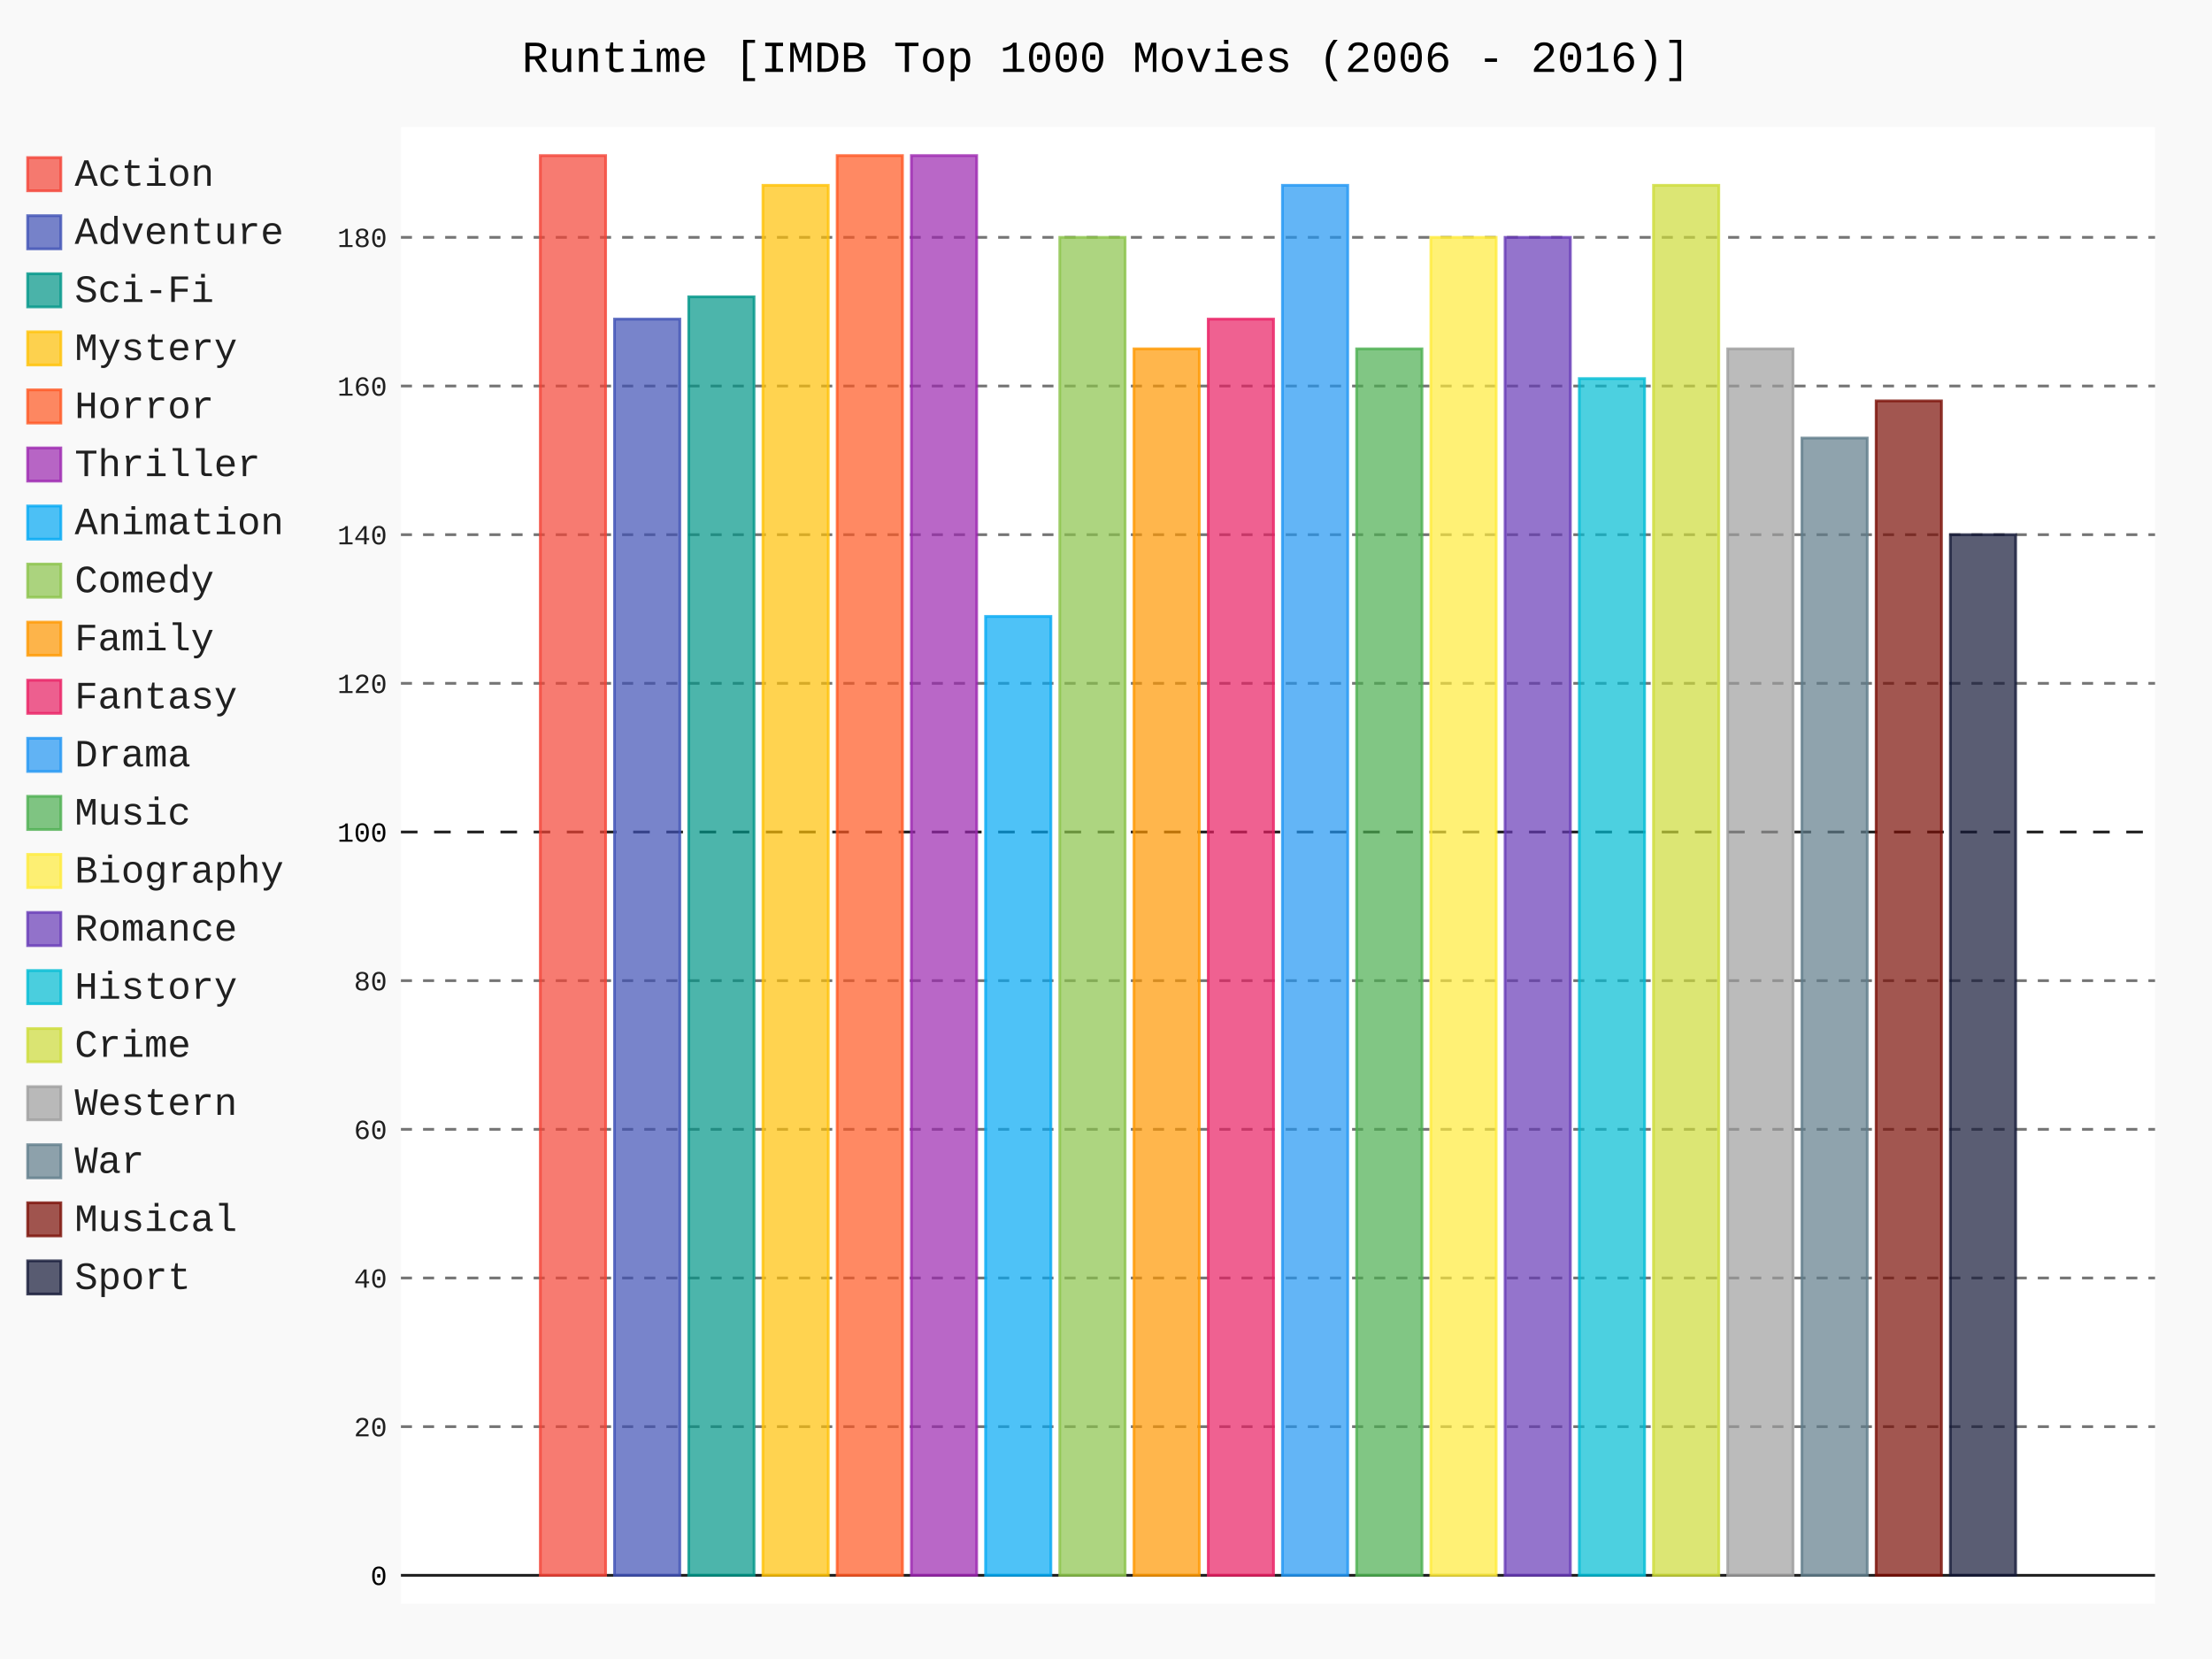
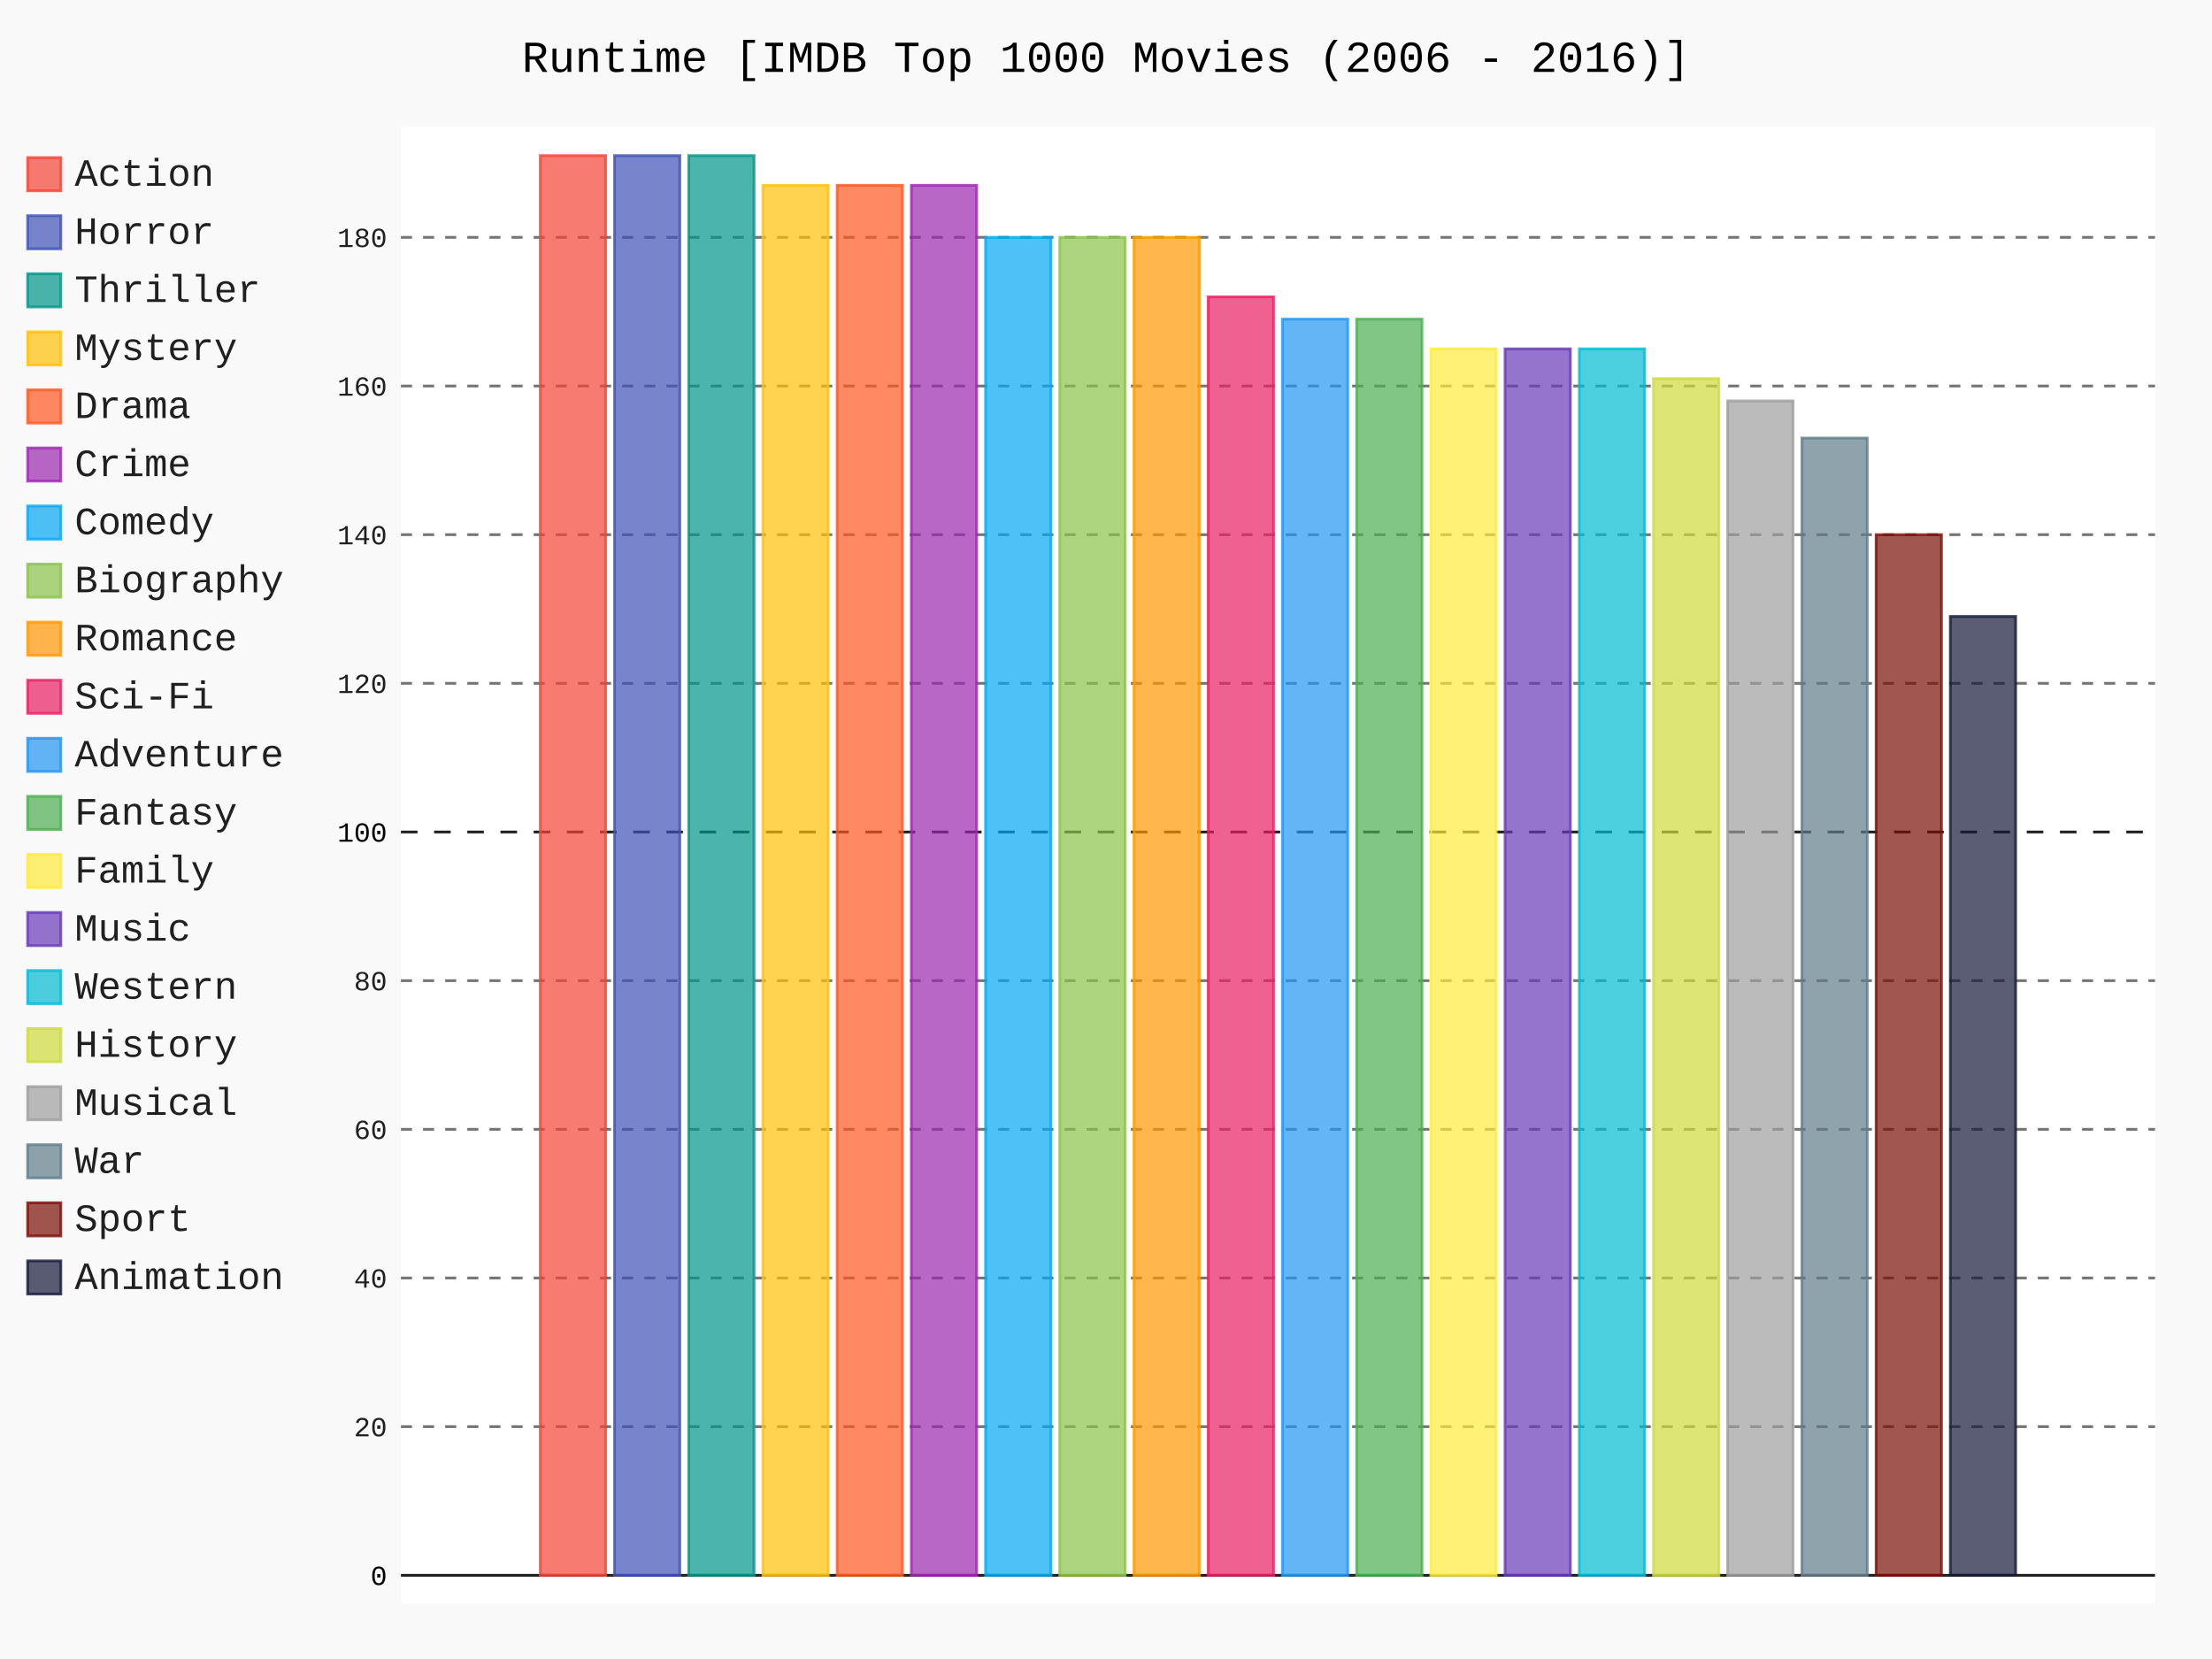
- <svg xmlns="http://www.w3.org/2000/svg" class="pygal-chart" id="chart-f4f5e7a1-8558-456f-b947-677485ac16c5" viewBox="0 0 800 600">
+ <svg xmlns="http://www.w3.org/2000/svg" class="pygal-chart" id="chart-9556349d-cf06-472a-be66-3ef1c68f5125" viewBox="0 0 800 600">
  <defs>
-     <style type="text/css">#chart-f4f5e7a1-8558-456f-b947-677485ac16c5{-webkit-user-select:none;-webkit-font-smoothing:antialiased;font-family:Consolas,"Liberation Mono",Menlo,Courier,monospace}#chart-f4f5e7a1-8558-456f-b947-677485ac16c5 .title{font-family:Consolas,"Liberation Mono",Menlo,Courier,monospace;font-size:16px}#chart-f4f5e7a1-8558-456f-b947-677485ac16c5 .legends .legend text{font-family:Consolas,"Liberation Mono",Menlo,Courier,monospace;font-size:14px}#chart-f4f5e7a1-8558-456f-b947-677485ac16c5 .axis text{font-family:Consolas,"Liberation Mono",Menlo,Courier,monospace;font-size:10px}#chart-f4f5e7a1-8558-456f-b947-677485ac16c5 .axis text.major{font-family:Consolas,"Liberation Mono",Menlo,Courier,monospace;font-size:10px}#chart-f4f5e7a1-8558-456f-b947-677485ac16c5 .text-overlay text.value{font-family:Consolas,"Liberation Mono",Menlo,Courier,monospace;font-size:16px}#chart-f4f5e7a1-8558-456f-b947-677485ac16c5 .text-overlay text.label{font-family:Consolas,"Liberation Mono",Menlo,Courier,monospace;font-size:10px}#chart-f4f5e7a1-8558-456f-b947-677485ac16c5 .tooltip{font-family:Consolas,"Liberation Mono",Menlo,Courier,monospace;font-size:14px}#chart-f4f5e7a1-8558-456f-b947-677485ac16c5 text.no_data{font-family:Consolas,"Liberation Mono",Menlo,Courier,monospace;font-size:64px}
- #chart-f4f5e7a1-8558-456f-b947-677485ac16c5{background-color:rgba(249,249,249,1)}#chart-f4f5e7a1-8558-456f-b947-677485ac16c5 path,#chart-f4f5e7a1-8558-456f-b947-677485ac16c5 line,#chart-f4f5e7a1-8558-456f-b947-677485ac16c5 rect,#chart-f4f5e7a1-8558-456f-b947-677485ac16c5 circle{-webkit-transition:150ms;-moz-transition:150ms;transition:150ms}#chart-f4f5e7a1-8558-456f-b947-677485ac16c5 .graph &gt; .background{fill:rgba(249,249,249,1)}#chart-f4f5e7a1-8558-456f-b947-677485ac16c5 .plot &gt; .background{fill:rgba(255,255,255,1)}#chart-f4f5e7a1-8558-456f-b947-677485ac16c5 .graph{fill:rgba(0,0,0,.87)}#chart-f4f5e7a1-8558-456f-b947-677485ac16c5 text.no_data{fill:rgba(0,0,0,1)}#chart-f4f5e7a1-8558-456f-b947-677485ac16c5 .title{fill:rgba(0,0,0,1)}#chart-f4f5e7a1-8558-456f-b947-677485ac16c5 .legends .legend text{fill:rgba(0,0,0,.87)}#chart-f4f5e7a1-8558-456f-b947-677485ac16c5 .legends .legend:hover text{fill:rgba(0,0,0,1)}#chart-f4f5e7a1-8558-456f-b947-677485ac16c5 .axis .line{stroke:rgba(0,0,0,1)}#chart-f4f5e7a1-8558-456f-b947-677485ac16c5 .axis .guide.line{stroke:rgba(0,0,0,.54)}#chart-f4f5e7a1-8558-456f-b947-677485ac16c5 .axis .major.line{stroke:rgba(0,0,0,.87)}#chart-f4f5e7a1-8558-456f-b947-677485ac16c5 .axis text.major{fill:rgba(0,0,0,1)}#chart-f4f5e7a1-8558-456f-b947-677485ac16c5 .axis.y .guides:hover .guide.line,#chart-f4f5e7a1-8558-456f-b947-677485ac16c5 .line-graph .axis.x .guides:hover .guide.line,#chart-f4f5e7a1-8558-456f-b947-677485ac16c5 .stackedline-graph .axis.x .guides:hover .guide.line,#chart-f4f5e7a1-8558-456f-b947-677485ac16c5 .xy-graph .axis.x .guides:hover .guide.line{stroke:rgba(0,0,0,1)}#chart-f4f5e7a1-8558-456f-b947-677485ac16c5 .axis .guides:hover text{fill:rgba(0,0,0,1)}#chart-f4f5e7a1-8558-456f-b947-677485ac16c5 .reactive{fill-opacity:.7;stroke-opacity:.8}#chart-f4f5e7a1-8558-456f-b947-677485ac16c5 .ci{stroke:rgba(0,0,0,.87)}#chart-f4f5e7a1-8558-456f-b947-677485ac16c5 .reactive.active,#chart-f4f5e7a1-8558-456f-b947-677485ac16c5 .active .reactive{fill-opacity:.8;stroke-opacity:.9;stroke-width:4}#chart-f4f5e7a1-8558-456f-b947-677485ac16c5 .ci .reactive.active{stroke-width:1.5}#chart-f4f5e7a1-8558-456f-b947-677485ac16c5 .series text{fill:rgba(0,0,0,1)}#chart-f4f5e7a1-8558-456f-b947-677485ac16c5 .tooltip rect{fill:rgba(255,255,255,1);stroke:rgba(0,0,0,1);-webkit-transition:opacity 150ms;-moz-transition:opacity 150ms;transition:opacity 150ms}#chart-f4f5e7a1-8558-456f-b947-677485ac16c5 .tooltip .label{fill:rgba(0,0,0,.87)}#chart-f4f5e7a1-8558-456f-b947-677485ac16c5 .tooltip .label{fill:rgba(0,0,0,.87)}#chart-f4f5e7a1-8558-456f-b947-677485ac16c5 .tooltip .legend{font-size:.8em;fill:rgba(0,0,0,.54)}#chart-f4f5e7a1-8558-456f-b947-677485ac16c5 .tooltip .x_label{font-size:.6em;fill:rgba(0,0,0,1)}#chart-f4f5e7a1-8558-456f-b947-677485ac16c5 .tooltip .xlink{font-size:.5em;text-decoration:underline}#chart-f4f5e7a1-8558-456f-b947-677485ac16c5 .tooltip .value{font-size:1.5em}#chart-f4f5e7a1-8558-456f-b947-677485ac16c5 .bound{font-size:.5em}#chart-f4f5e7a1-8558-456f-b947-677485ac16c5 .max-value{font-size:.75em;fill:rgba(0,0,0,.54)}#chart-f4f5e7a1-8558-456f-b947-677485ac16c5 .map-element{fill:rgba(255,255,255,1);stroke:rgba(0,0,0,.54) !important}#chart-f4f5e7a1-8558-456f-b947-677485ac16c5 .map-element .reactive{fill-opacity:inherit;stroke-opacity:inherit}#chart-f4f5e7a1-8558-456f-b947-677485ac16c5 .color-0,#chart-f4f5e7a1-8558-456f-b947-677485ac16c5 .color-0 a:visited{stroke:#f44336;fill:#f44336}#chart-f4f5e7a1-8558-456f-b947-677485ac16c5 .color-1,#chart-f4f5e7a1-8558-456f-b947-677485ac16c5 .color-1 a:visited{stroke:#3f51b5;fill:#3f51b5}#chart-f4f5e7a1-8558-456f-b947-677485ac16c5 .color-2,#chart-f4f5e7a1-8558-456f-b947-677485ac16c5 .color-2 a:visited{stroke:#009688;fill:#009688}#chart-f4f5e7a1-8558-456f-b947-677485ac16c5 .color-3,#chart-f4f5e7a1-8558-456f-b947-677485ac16c5 .color-3 a:visited{stroke:#ffc107;fill:#ffc107}#chart-f4f5e7a1-8558-456f-b947-677485ac16c5 .color-4,#chart-f4f5e7a1-8558-456f-b947-677485ac16c5 .color-4 a:visited{stroke:#ff5722;fill:#ff5722}#chart-f4f5e7a1-8558-456f-b947-677485ac16c5 .color-5,#chart-f4f5e7a1-8558-456f-b947-677485ac16c5 .color-5 a:visited{stroke:#9c27b0;fill:#9c27b0}#chart-f4f5e7a1-8558-456f-b947-677485ac16c5 .color-6,#chart-f4f5e7a1-8558-456f-b947-677485ac16c5 .color-6 a:visited{stroke:#03a9f4;fill:#03a9f4}#chart-f4f5e7a1-8558-456f-b947-677485ac16c5 .color-7,#chart-f4f5e7a1-8558-456f-b947-677485ac16c5 .color-7 a:visited{stroke:#8bc34a;fill:#8bc34a}#chart-f4f5e7a1-8558-456f-b947-677485ac16c5 .color-8,#chart-f4f5e7a1-8558-456f-b947-677485ac16c5 .color-8 a:visited{stroke:#ff9800;fill:#ff9800}#chart-f4f5e7a1-8558-456f-b947-677485ac16c5 .color-9,#chart-f4f5e7a1-8558-456f-b947-677485ac16c5 .color-9 a:visited{stroke:#e91e63;fill:#e91e63}#chart-f4f5e7a1-8558-456f-b947-677485ac16c5 .color-10,#chart-f4f5e7a1-8558-456f-b947-677485ac16c5 .color-10 a:visited{stroke:#2196f3;fill:#2196f3}#chart-f4f5e7a1-8558-456f-b947-677485ac16c5 .color-11,#chart-f4f5e7a1-8558-456f-b947-677485ac16c5 .color-11 a:visited{stroke:#4caf50;fill:#4caf50}#chart-f4f5e7a1-8558-456f-b947-677485ac16c5 .color-12,#chart-f4f5e7a1-8558-456f-b947-677485ac16c5 .color-12 a:visited{stroke:#ffeb3b;fill:#ffeb3b}#chart-f4f5e7a1-8558-456f-b947-677485ac16c5 .color-13,#chart-f4f5e7a1-8558-456f-b947-677485ac16c5 .color-13 a:visited{stroke:#673ab7;fill:#673ab7}#chart-f4f5e7a1-8558-456f-b947-677485ac16c5 .color-14,#chart-f4f5e7a1-8558-456f-b947-677485ac16c5 .color-14 a:visited{stroke:#00bcd4;fill:#00bcd4}#chart-f4f5e7a1-8558-456f-b947-677485ac16c5 .color-15,#chart-f4f5e7a1-8558-456f-b947-677485ac16c5 .color-15 a:visited{stroke:#cddc39;fill:#cddc39}#chart-f4f5e7a1-8558-456f-b947-677485ac16c5 .color-16,#chart-f4f5e7a1-8558-456f-b947-677485ac16c5 .color-16 a:visited{stroke:#9e9e9e;fill:#9e9e9e}#chart-f4f5e7a1-8558-456f-b947-677485ac16c5 .color-17,#chart-f4f5e7a1-8558-456f-b947-677485ac16c5 .color-17 a:visited{stroke:#607d8b;fill:#607d8b}#chart-f4f5e7a1-8558-456f-b947-677485ac16c5 .color-18,#chart-f4f5e7a1-8558-456f-b947-677485ac16c5 .color-18 a:visited{stroke:#7b0f07;fill:#7b0f07}#chart-f4f5e7a1-8558-456f-b947-677485ac16c5 .color-19,#chart-f4f5e7a1-8558-456f-b947-677485ac16c5 .color-19 a:visited{stroke:#141938;fill:#141938}#chart-f4f5e7a1-8558-456f-b947-677485ac16c5 .text-overlay .color-0 text{fill:black}#chart-f4f5e7a1-8558-456f-b947-677485ac16c5 .text-overlay .color-1 text{fill:black}#chart-f4f5e7a1-8558-456f-b947-677485ac16c5 .text-overlay .color-2 text{fill:black}#chart-f4f5e7a1-8558-456f-b947-677485ac16c5 .text-overlay .color-3 text{fill:black}#chart-f4f5e7a1-8558-456f-b947-677485ac16c5 .text-overlay .color-4 text{fill:black}#chart-f4f5e7a1-8558-456f-b947-677485ac16c5 .text-overlay .color-5 text{fill:black}#chart-f4f5e7a1-8558-456f-b947-677485ac16c5 .text-overlay .color-6 text{fill:black}#chart-f4f5e7a1-8558-456f-b947-677485ac16c5 .text-overlay .color-7 text{fill:black}#chart-f4f5e7a1-8558-456f-b947-677485ac16c5 .text-overlay .color-8 text{fill:black}#chart-f4f5e7a1-8558-456f-b947-677485ac16c5 .text-overlay .color-9 text{fill:black}#chart-f4f5e7a1-8558-456f-b947-677485ac16c5 .text-overlay .color-10 text{fill:black}#chart-f4f5e7a1-8558-456f-b947-677485ac16c5 .text-overlay .color-11 text{fill:black}#chart-f4f5e7a1-8558-456f-b947-677485ac16c5 .text-overlay .color-12 text{fill:black}#chart-f4f5e7a1-8558-456f-b947-677485ac16c5 .text-overlay .color-13 text{fill:black}#chart-f4f5e7a1-8558-456f-b947-677485ac16c5 .text-overlay .color-14 text{fill:black}#chart-f4f5e7a1-8558-456f-b947-677485ac16c5 .text-overlay .color-15 text{fill:black}#chart-f4f5e7a1-8558-456f-b947-677485ac16c5 .text-overlay .color-16 text{fill:black}#chart-f4f5e7a1-8558-456f-b947-677485ac16c5 .text-overlay .color-17 text{fill:black}#chart-f4f5e7a1-8558-456f-b947-677485ac16c5 .text-overlay .color-18 text{fill:black}#chart-f4f5e7a1-8558-456f-b947-677485ac16c5 .text-overlay .color-19 text{fill:white}
- #chart-f4f5e7a1-8558-456f-b947-677485ac16c5 text.no_data{text-anchor:middle}#chart-f4f5e7a1-8558-456f-b947-677485ac16c5 .guide.line{fill:none}#chart-f4f5e7a1-8558-456f-b947-677485ac16c5 .centered{text-anchor:middle}#chart-f4f5e7a1-8558-456f-b947-677485ac16c5 .title{text-anchor:middle}#chart-f4f5e7a1-8558-456f-b947-677485ac16c5 .legends .legend text{fill-opacity:1}#chart-f4f5e7a1-8558-456f-b947-677485ac16c5 .axis.x text{text-anchor:middle}#chart-f4f5e7a1-8558-456f-b947-677485ac16c5 .axis.x:not(.web) text[transform]{text-anchor:start}#chart-f4f5e7a1-8558-456f-b947-677485ac16c5 .axis.x:not(.web) text[transform].backwards{text-anchor:end}#chart-f4f5e7a1-8558-456f-b947-677485ac16c5 .axis.y text{text-anchor:end}#chart-f4f5e7a1-8558-456f-b947-677485ac16c5 .axis.y text[transform].backwards{text-anchor:start}#chart-f4f5e7a1-8558-456f-b947-677485ac16c5 .axis.y2 text{text-anchor:start}#chart-f4f5e7a1-8558-456f-b947-677485ac16c5 .axis.y2 text[transform].backwards{text-anchor:end}#chart-f4f5e7a1-8558-456f-b947-677485ac16c5 .axis .guide.line{stroke-dasharray:4,4}#chart-f4f5e7a1-8558-456f-b947-677485ac16c5 .axis .major.guide.line{stroke-dasharray:6,6}#chart-f4f5e7a1-8558-456f-b947-677485ac16c5 .horizontal .axis.y .guide.line,#chart-f4f5e7a1-8558-456f-b947-677485ac16c5 .horizontal .axis.y2 .guide.line,#chart-f4f5e7a1-8558-456f-b947-677485ac16c5 .vertical .axis.x .guide.line{opacity:0}#chart-f4f5e7a1-8558-456f-b947-677485ac16c5 .horizontal .axis.always_show .guide.line,#chart-f4f5e7a1-8558-456f-b947-677485ac16c5 .vertical .axis.always_show .guide.line{opacity:1 !important}#chart-f4f5e7a1-8558-456f-b947-677485ac16c5 .axis.y .guides:hover .guide.line,#chart-f4f5e7a1-8558-456f-b947-677485ac16c5 .axis.y2 .guides:hover .guide.line,#chart-f4f5e7a1-8558-456f-b947-677485ac16c5 .axis.x .guides:hover .guide.line{opacity:1}#chart-f4f5e7a1-8558-456f-b947-677485ac16c5 .axis .guides:hover text{opacity:1}#chart-f4f5e7a1-8558-456f-b947-677485ac16c5 .nofill{fill:none}#chart-f4f5e7a1-8558-456f-b947-677485ac16c5 .subtle-fill{fill-opacity:.2}#chart-f4f5e7a1-8558-456f-b947-677485ac16c5 .dot{stroke-width:1px;fill-opacity:1}#chart-f4f5e7a1-8558-456f-b947-677485ac16c5 .dot.active{stroke-width:5px}#chart-f4f5e7a1-8558-456f-b947-677485ac16c5 .dot.negative{fill:transparent}#chart-f4f5e7a1-8558-456f-b947-677485ac16c5 text,#chart-f4f5e7a1-8558-456f-b947-677485ac16c5 tspan{stroke:none !important}#chart-f4f5e7a1-8558-456f-b947-677485ac16c5 .series text.active{opacity:1}#chart-f4f5e7a1-8558-456f-b947-677485ac16c5 .tooltip rect{fill-opacity:.95;stroke-width:.5}#chart-f4f5e7a1-8558-456f-b947-677485ac16c5 .tooltip text{fill-opacity:1}#chart-f4f5e7a1-8558-456f-b947-677485ac16c5 .showable{visibility:hidden}#chart-f4f5e7a1-8558-456f-b947-677485ac16c5 .showable.shown{visibility:visible}#chart-f4f5e7a1-8558-456f-b947-677485ac16c5 .gauge-background{fill:rgba(229,229,229,1);stroke:none}#chart-f4f5e7a1-8558-456f-b947-677485ac16c5 .bg-lines{stroke:rgba(249,249,249,1);stroke-width:2px}</style>
+     <style type="text/css">#chart-9556349d-cf06-472a-be66-3ef1c68f5125{-webkit-user-select:none;-webkit-font-smoothing:antialiased;font-family:Consolas,"Liberation Mono",Menlo,Courier,monospace}#chart-9556349d-cf06-472a-be66-3ef1c68f5125 .title{font-family:Consolas,"Liberation Mono",Menlo,Courier,monospace;font-size:16px}#chart-9556349d-cf06-472a-be66-3ef1c68f5125 .legends .legend text{font-family:Consolas,"Liberation Mono",Menlo,Courier,monospace;font-size:14px}#chart-9556349d-cf06-472a-be66-3ef1c68f5125 .axis text{font-family:Consolas,"Liberation Mono",Menlo,Courier,monospace;font-size:10px}#chart-9556349d-cf06-472a-be66-3ef1c68f5125 .axis text.major{font-family:Consolas,"Liberation Mono",Menlo,Courier,monospace;font-size:10px}#chart-9556349d-cf06-472a-be66-3ef1c68f5125 .text-overlay text.value{font-family:Consolas,"Liberation Mono",Menlo,Courier,monospace;font-size:16px}#chart-9556349d-cf06-472a-be66-3ef1c68f5125 .text-overlay text.label{font-family:Consolas,"Liberation Mono",Menlo,Courier,monospace;font-size:10px}#chart-9556349d-cf06-472a-be66-3ef1c68f5125 .tooltip{font-family:Consolas,"Liberation Mono",Menlo,Courier,monospace;font-size:14px}#chart-9556349d-cf06-472a-be66-3ef1c68f5125 text.no_data{font-family:Consolas,"Liberation Mono",Menlo,Courier,monospace;font-size:64px}
+ #chart-9556349d-cf06-472a-be66-3ef1c68f5125{background-color:rgba(249,249,249,1)}#chart-9556349d-cf06-472a-be66-3ef1c68f5125 path,#chart-9556349d-cf06-472a-be66-3ef1c68f5125 line,#chart-9556349d-cf06-472a-be66-3ef1c68f5125 rect,#chart-9556349d-cf06-472a-be66-3ef1c68f5125 circle{-webkit-transition:150ms;-moz-transition:150ms;transition:150ms}#chart-9556349d-cf06-472a-be66-3ef1c68f5125 .graph &gt; .background{fill:rgba(249,249,249,1)}#chart-9556349d-cf06-472a-be66-3ef1c68f5125 .plot &gt; .background{fill:rgba(255,255,255,1)}#chart-9556349d-cf06-472a-be66-3ef1c68f5125 .graph{fill:rgba(0,0,0,.87)}#chart-9556349d-cf06-472a-be66-3ef1c68f5125 text.no_data{fill:rgba(0,0,0,1)}#chart-9556349d-cf06-472a-be66-3ef1c68f5125 .title{fill:rgba(0,0,0,1)}#chart-9556349d-cf06-472a-be66-3ef1c68f5125 .legends .legend text{fill:rgba(0,0,0,.87)}#chart-9556349d-cf06-472a-be66-3ef1c68f5125 .legends .legend:hover text{fill:rgba(0,0,0,1)}#chart-9556349d-cf06-472a-be66-3ef1c68f5125 .axis .line{stroke:rgba(0,0,0,1)}#chart-9556349d-cf06-472a-be66-3ef1c68f5125 .axis .guide.line{stroke:rgba(0,0,0,.54)}#chart-9556349d-cf06-472a-be66-3ef1c68f5125 .axis .major.line{stroke:rgba(0,0,0,.87)}#chart-9556349d-cf06-472a-be66-3ef1c68f5125 .axis text.major{fill:rgba(0,0,0,1)}#chart-9556349d-cf06-472a-be66-3ef1c68f5125 .axis.y .guides:hover .guide.line,#chart-9556349d-cf06-472a-be66-3ef1c68f5125 .line-graph .axis.x .guides:hover .guide.line,#chart-9556349d-cf06-472a-be66-3ef1c68f5125 .stackedline-graph .axis.x .guides:hover .guide.line,#chart-9556349d-cf06-472a-be66-3ef1c68f5125 .xy-graph .axis.x .guides:hover .guide.line{stroke:rgba(0,0,0,1)}#chart-9556349d-cf06-472a-be66-3ef1c68f5125 .axis .guides:hover text{fill:rgba(0,0,0,1)}#chart-9556349d-cf06-472a-be66-3ef1c68f5125 .reactive{fill-opacity:.7;stroke-opacity:.8}#chart-9556349d-cf06-472a-be66-3ef1c68f5125 .ci{stroke:rgba(0,0,0,.87)}#chart-9556349d-cf06-472a-be66-3ef1c68f5125 .reactive.active,#chart-9556349d-cf06-472a-be66-3ef1c68f5125 .active .reactive{fill-opacity:.8;stroke-opacity:.9;stroke-width:4}#chart-9556349d-cf06-472a-be66-3ef1c68f5125 .ci .reactive.active{stroke-width:1.5}#chart-9556349d-cf06-472a-be66-3ef1c68f5125 .series text{fill:rgba(0,0,0,1)}#chart-9556349d-cf06-472a-be66-3ef1c68f5125 .tooltip rect{fill:rgba(255,255,255,1);stroke:rgba(0,0,0,1);-webkit-transition:opacity 150ms;-moz-transition:opacity 150ms;transition:opacity 150ms}#chart-9556349d-cf06-472a-be66-3ef1c68f5125 .tooltip .label{fill:rgba(0,0,0,.87)}#chart-9556349d-cf06-472a-be66-3ef1c68f5125 .tooltip .label{fill:rgba(0,0,0,.87)}#chart-9556349d-cf06-472a-be66-3ef1c68f5125 .tooltip .legend{font-size:.8em;fill:rgba(0,0,0,.54)}#chart-9556349d-cf06-472a-be66-3ef1c68f5125 .tooltip .x_label{font-size:.6em;fill:rgba(0,0,0,1)}#chart-9556349d-cf06-472a-be66-3ef1c68f5125 .tooltip .xlink{font-size:.5em;text-decoration:underline}#chart-9556349d-cf06-472a-be66-3ef1c68f5125 .tooltip .value{font-size:1.5em}#chart-9556349d-cf06-472a-be66-3ef1c68f5125 .bound{font-size:.5em}#chart-9556349d-cf06-472a-be66-3ef1c68f5125 .max-value{font-size:.75em;fill:rgba(0,0,0,.54)}#chart-9556349d-cf06-472a-be66-3ef1c68f5125 .map-element{fill:rgba(255,255,255,1);stroke:rgba(0,0,0,.54) !important}#chart-9556349d-cf06-472a-be66-3ef1c68f5125 .map-element .reactive{fill-opacity:inherit;stroke-opacity:inherit}#chart-9556349d-cf06-472a-be66-3ef1c68f5125 .color-0,#chart-9556349d-cf06-472a-be66-3ef1c68f5125 .color-0 a:visited{stroke:#f44336;fill:#f44336}#chart-9556349d-cf06-472a-be66-3ef1c68f5125 .color-1,#chart-9556349d-cf06-472a-be66-3ef1c68f5125 .color-1 a:visited{stroke:#3f51b5;fill:#3f51b5}#chart-9556349d-cf06-472a-be66-3ef1c68f5125 .color-2,#chart-9556349d-cf06-472a-be66-3ef1c68f5125 .color-2 a:visited{stroke:#009688;fill:#009688}#chart-9556349d-cf06-472a-be66-3ef1c68f5125 .color-3,#chart-9556349d-cf06-472a-be66-3ef1c68f5125 .color-3 a:visited{stroke:#ffc107;fill:#ffc107}#chart-9556349d-cf06-472a-be66-3ef1c68f5125 .color-4,#chart-9556349d-cf06-472a-be66-3ef1c68f5125 .color-4 a:visited{stroke:#ff5722;fill:#ff5722}#chart-9556349d-cf06-472a-be66-3ef1c68f5125 .color-5,#chart-9556349d-cf06-472a-be66-3ef1c68f5125 .color-5 a:visited{stroke:#9c27b0;fill:#9c27b0}#chart-9556349d-cf06-472a-be66-3ef1c68f5125 .color-6,#chart-9556349d-cf06-472a-be66-3ef1c68f5125 .color-6 a:visited{stroke:#03a9f4;fill:#03a9f4}#chart-9556349d-cf06-472a-be66-3ef1c68f5125 .color-7,#chart-9556349d-cf06-472a-be66-3ef1c68f5125 .color-7 a:visited{stroke:#8bc34a;fill:#8bc34a}#chart-9556349d-cf06-472a-be66-3ef1c68f5125 .color-8,#chart-9556349d-cf06-472a-be66-3ef1c68f5125 .color-8 a:visited{stroke:#ff9800;fill:#ff9800}#chart-9556349d-cf06-472a-be66-3ef1c68f5125 .color-9,#chart-9556349d-cf06-472a-be66-3ef1c68f5125 .color-9 a:visited{stroke:#e91e63;fill:#e91e63}#chart-9556349d-cf06-472a-be66-3ef1c68f5125 .color-10,#chart-9556349d-cf06-472a-be66-3ef1c68f5125 .color-10 a:visited{stroke:#2196f3;fill:#2196f3}#chart-9556349d-cf06-472a-be66-3ef1c68f5125 .color-11,#chart-9556349d-cf06-472a-be66-3ef1c68f5125 .color-11 a:visited{stroke:#4caf50;fill:#4caf50}#chart-9556349d-cf06-472a-be66-3ef1c68f5125 .color-12,#chart-9556349d-cf06-472a-be66-3ef1c68f5125 .color-12 a:visited{stroke:#ffeb3b;fill:#ffeb3b}#chart-9556349d-cf06-472a-be66-3ef1c68f5125 .color-13,#chart-9556349d-cf06-472a-be66-3ef1c68f5125 .color-13 a:visited{stroke:#673ab7;fill:#673ab7}#chart-9556349d-cf06-472a-be66-3ef1c68f5125 .color-14,#chart-9556349d-cf06-472a-be66-3ef1c68f5125 .color-14 a:visited{stroke:#00bcd4;fill:#00bcd4}#chart-9556349d-cf06-472a-be66-3ef1c68f5125 .color-15,#chart-9556349d-cf06-472a-be66-3ef1c68f5125 .color-15 a:visited{stroke:#cddc39;fill:#cddc39}#chart-9556349d-cf06-472a-be66-3ef1c68f5125 .color-16,#chart-9556349d-cf06-472a-be66-3ef1c68f5125 .color-16 a:visited{stroke:#9e9e9e;fill:#9e9e9e}#chart-9556349d-cf06-472a-be66-3ef1c68f5125 .color-17,#chart-9556349d-cf06-472a-be66-3ef1c68f5125 .color-17 a:visited{stroke:#607d8b;fill:#607d8b}#chart-9556349d-cf06-472a-be66-3ef1c68f5125 .color-18,#chart-9556349d-cf06-472a-be66-3ef1c68f5125 .color-18 a:visited{stroke:#7b0f07;fill:#7b0f07}#chart-9556349d-cf06-472a-be66-3ef1c68f5125 .color-19,#chart-9556349d-cf06-472a-be66-3ef1c68f5125 .color-19 a:visited{stroke:#141938;fill:#141938}#chart-9556349d-cf06-472a-be66-3ef1c68f5125 .text-overlay .color-0 text{fill:black}#chart-9556349d-cf06-472a-be66-3ef1c68f5125 .text-overlay .color-1 text{fill:black}#chart-9556349d-cf06-472a-be66-3ef1c68f5125 .text-overlay .color-2 text{fill:black}#chart-9556349d-cf06-472a-be66-3ef1c68f5125 .text-overlay .color-3 text{fill:black}#chart-9556349d-cf06-472a-be66-3ef1c68f5125 .text-overlay .color-4 text{fill:black}#chart-9556349d-cf06-472a-be66-3ef1c68f5125 .text-overlay .color-5 text{fill:black}#chart-9556349d-cf06-472a-be66-3ef1c68f5125 .text-overlay .color-6 text{fill:black}#chart-9556349d-cf06-472a-be66-3ef1c68f5125 .text-overlay .color-7 text{fill:black}#chart-9556349d-cf06-472a-be66-3ef1c68f5125 .text-overlay .color-8 text{fill:black}#chart-9556349d-cf06-472a-be66-3ef1c68f5125 .text-overlay .color-9 text{fill:black}#chart-9556349d-cf06-472a-be66-3ef1c68f5125 .text-overlay .color-10 text{fill:black}#chart-9556349d-cf06-472a-be66-3ef1c68f5125 .text-overlay .color-11 text{fill:black}#chart-9556349d-cf06-472a-be66-3ef1c68f5125 .text-overlay .color-12 text{fill:black}#chart-9556349d-cf06-472a-be66-3ef1c68f5125 .text-overlay .color-13 text{fill:black}#chart-9556349d-cf06-472a-be66-3ef1c68f5125 .text-overlay .color-14 text{fill:black}#chart-9556349d-cf06-472a-be66-3ef1c68f5125 .text-overlay .color-15 text{fill:black}#chart-9556349d-cf06-472a-be66-3ef1c68f5125 .text-overlay .color-16 text{fill:black}#chart-9556349d-cf06-472a-be66-3ef1c68f5125 .text-overlay .color-17 text{fill:black}#chart-9556349d-cf06-472a-be66-3ef1c68f5125 .text-overlay .color-18 text{fill:black}#chart-9556349d-cf06-472a-be66-3ef1c68f5125 .text-overlay .color-19 text{fill:white}
+ #chart-9556349d-cf06-472a-be66-3ef1c68f5125 text.no_data{text-anchor:middle}#chart-9556349d-cf06-472a-be66-3ef1c68f5125 .guide.line{fill:none}#chart-9556349d-cf06-472a-be66-3ef1c68f5125 .centered{text-anchor:middle}#chart-9556349d-cf06-472a-be66-3ef1c68f5125 .title{text-anchor:middle}#chart-9556349d-cf06-472a-be66-3ef1c68f5125 .legends .legend text{fill-opacity:1}#chart-9556349d-cf06-472a-be66-3ef1c68f5125 .axis.x text{text-anchor:middle}#chart-9556349d-cf06-472a-be66-3ef1c68f5125 .axis.x:not(.web) text[transform]{text-anchor:start}#chart-9556349d-cf06-472a-be66-3ef1c68f5125 .axis.x:not(.web) text[transform].backwards{text-anchor:end}#chart-9556349d-cf06-472a-be66-3ef1c68f5125 .axis.y text{text-anchor:end}#chart-9556349d-cf06-472a-be66-3ef1c68f5125 .axis.y text[transform].backwards{text-anchor:start}#chart-9556349d-cf06-472a-be66-3ef1c68f5125 .axis.y2 text{text-anchor:start}#chart-9556349d-cf06-472a-be66-3ef1c68f5125 .axis.y2 text[transform].backwards{text-anchor:end}#chart-9556349d-cf06-472a-be66-3ef1c68f5125 .axis .guide.line{stroke-dasharray:4,4}#chart-9556349d-cf06-472a-be66-3ef1c68f5125 .axis .major.guide.line{stroke-dasharray:6,6}#chart-9556349d-cf06-472a-be66-3ef1c68f5125 .horizontal .axis.y .guide.line,#chart-9556349d-cf06-472a-be66-3ef1c68f5125 .horizontal .axis.y2 .guide.line,#chart-9556349d-cf06-472a-be66-3ef1c68f5125 .vertical .axis.x .guide.line{opacity:0}#chart-9556349d-cf06-472a-be66-3ef1c68f5125 .horizontal .axis.always_show .guide.line,#chart-9556349d-cf06-472a-be66-3ef1c68f5125 .vertical .axis.always_show .guide.line{opacity:1 !important}#chart-9556349d-cf06-472a-be66-3ef1c68f5125 .axis.y .guides:hover .guide.line,#chart-9556349d-cf06-472a-be66-3ef1c68f5125 .axis.y2 .guides:hover .guide.line,#chart-9556349d-cf06-472a-be66-3ef1c68f5125 .axis.x .guides:hover .guide.line{opacity:1}#chart-9556349d-cf06-472a-be66-3ef1c68f5125 .axis .guides:hover text{opacity:1}#chart-9556349d-cf06-472a-be66-3ef1c68f5125 .nofill{fill:none}#chart-9556349d-cf06-472a-be66-3ef1c68f5125 .subtle-fill{fill-opacity:.2}#chart-9556349d-cf06-472a-be66-3ef1c68f5125 .dot{stroke-width:1px;fill-opacity:1}#chart-9556349d-cf06-472a-be66-3ef1c68f5125 .dot.active{stroke-width:5px}#chart-9556349d-cf06-472a-be66-3ef1c68f5125 .dot.negative{fill:transparent}#chart-9556349d-cf06-472a-be66-3ef1c68f5125 text,#chart-9556349d-cf06-472a-be66-3ef1c68f5125 tspan{stroke:none !important}#chart-9556349d-cf06-472a-be66-3ef1c68f5125 .series text.active{opacity:1}#chart-9556349d-cf06-472a-be66-3ef1c68f5125 .tooltip rect{fill-opacity:.95;stroke-width:.5}#chart-9556349d-cf06-472a-be66-3ef1c68f5125 .tooltip text{fill-opacity:1}#chart-9556349d-cf06-472a-be66-3ef1c68f5125 .showable{visibility:hidden}#chart-9556349d-cf06-472a-be66-3ef1c68f5125 .showable.shown{visibility:visible}#chart-9556349d-cf06-472a-be66-3ef1c68f5125 .gauge-background{fill:rgba(229,229,229,1);stroke:none}#chart-9556349d-cf06-472a-be66-3ef1c68f5125 .bg-lines{stroke:rgba(249,249,249,1);stroke-width:2px}</style>
  </defs>
  <g class="graph bar-graph vertical">
    <rect class="background" height="600" width="800" x="0" y="0" />
    <g class="plot" transform="translate(145, 46)">
      <rect class="background" height="534" width="634.4" x="0" y="0" />
      <g class="axis y always_show">
        <g class="guides">
          <path class="axis major line" d="M0 523.731 h634.4" />
          <text class="major" x="-5" y="527.231">0</text>
        </g>
        <g class="guides">
          <path class="guide line" d="M0 469.965 h634.4" />
          <text class="" x="-5" y="473.465">20</text>
        </g>
        <g class="guides">
          <path class="guide line" d="M0 416.2 h634.4" />
          <text class="" x="-5" y="419.7">40</text>
        </g>
        <g class="guides">
          <path class="guide line" d="M0 362.434 h634.4" />
          <text class="" x="-5" y="365.934">60</text>
        </g>
        <g class="guides">
          <path class="guide line" d="M0 308.668 h634.4" />
          <text class="" x="-5" y="312.168">80</text>
        </g>
        <g class="guides">
          <path class="major guide line" d="M0 254.903 h634.4" />
          <text class="major" x="-5" y="258.403">100</text>
        </g>
        <g class="guides">
          <path class="guide line" d="M0 201.137 h634.4" />
          <text class="" x="-5" y="204.637">120</text>
        </g>
        <g class="guides">
          <path class="guide line" d="M0 147.372 h634.4" />
          <text class="" x="-5" y="150.872">140</text>
        </g>
        <g class="guides">
          <path class="guide line" d="M0 93.606 h634.4" />
          <text class="" x="-5" y="97.106">160</text>
        </g>
        <g class="guides">
          <path class="guide line" d="M0 39.84 h634.4" />
          <text class="" x="-5" y="43.34">180</text>
        </g>
      </g>
      <g class="series serie-0 color-0">
        <g class="bars">
          <g class="bar">
            <rect class="rect reactive tooltip-trigger" height="513.462" rx="0" ry="0" width="23.619" x="50.41" y="10.269" />
          </g>
        </g>
      </g>
      <g class="series serie-1 color-1">
        <g class="bars">
          <g class="bar">
-             <rect class="rect reactive tooltip-trigger" height="454.319" rx="0" ry="0" width="23.619" x="77.25" y="69.411" />
+             <rect class="rect reactive tooltip-trigger" height="513.462" rx="0" ry="0" width="23.619" x="77.25" y="10.269" />
          </g>
        </g>
      </g>
      <g class="series serie-2 color-2">
        <g class="bars">
          <g class="bar">
-             <rect class="rect reactive tooltip-trigger" height="462.384" rx="0" ry="0" width="23.619" x="104.09" y="61.347" />
+             <rect class="rect reactive tooltip-trigger" height="513.462" rx="0" ry="0" width="23.619" x="104.09" y="10.269" />
          </g>
        </g>
      </g>
      <g class="series serie-3 color-3">
        <g class="bars">
          <g class="bar">
            <rect class="rect reactive tooltip-trigger" height="502.708" rx="0" ry="0" width="23.619" x="130.93" y="21.022" />
          </g>
        </g>
      </g>
      <g class="series serie-4 color-4">
        <g class="bars">
          <g class="bar">
-             <rect class="rect reactive tooltip-trigger" height="513.462" rx="0" ry="0" width="23.619" x="157.77" y="10.269" />
+             <rect class="rect reactive tooltip-trigger" height="502.708" rx="0" ry="0" width="23.619" x="157.77" y="21.022" />
          </g>
        </g>
      </g>
      <g class="series serie-5 color-5">
        <g class="bars">
          <g class="bar">
-             <rect class="rect reactive tooltip-trigger" height="513.462" rx="0" ry="0" width="23.619" x="184.61" y="10.269" />
+             <rect class="rect reactive tooltip-trigger" height="502.708" rx="0" ry="0" width="23.619" x="184.61" y="21.022" />
          </g>
        </g>
      </g>
      <g class="series serie-6 color-6">
        <g class="bars">
          <g class="bar">
-             <rect class="rect reactive tooltip-trigger" height="346.788" rx="0" ry="0" width="23.619" x="211.45" y="176.943" />
+             <rect class="rect reactive tooltip-trigger" height="483.89" rx="0" ry="0" width="23.619" x="211.45" y="39.84" />
          </g>
        </g>
      </g>
      <g class="series serie-7 color-7">
        <g class="bars">
          <g class="bar">
            <rect class="rect reactive tooltip-trigger" height="483.89" rx="0" ry="0" width="23.619" x="238.29" y="39.84" />
          </g>
        </g>
      </g>
      <g class="series serie-8 color-8">
        <g class="bars">
          <g class="bar">
-             <rect class="rect reactive tooltip-trigger" height="443.566" rx="0" ry="0" width="23.619" x="265.13" y="80.165" />
+             <rect class="rect reactive tooltip-trigger" height="483.89" rx="0" ry="0" width="23.619" x="265.13" y="39.84" />
          </g>
        </g>
      </g>
      <g class="series serie-9 color-9">
        <g class="bars">
          <g class="bar">
-             <rect class="rect reactive tooltip-trigger" height="454.319" rx="0" ry="0" width="23.619" x="291.97" y="69.411" />
+             <rect class="rect reactive tooltip-trigger" height="462.384" rx="0" ry="0" width="23.619" x="291.97" y="61.347" />
          </g>
        </g>
      </g>
      <g class="series serie-10 color-10">
        <g class="bars">
          <g class="bar">
-             <rect class="rect reactive tooltip-trigger" height="502.708" rx="0" ry="0" width="23.619" x="318.81" y="21.022" />
+             <rect class="rect reactive tooltip-trigger" height="454.319" rx="0" ry="0" width="23.619" x="318.81" y="69.411" />
          </g>
        </g>
      </g>
      <g class="series serie-11 color-11">
        <g class="bars">
          <g class="bar">
-             <rect class="rect reactive tooltip-trigger" height="443.566" rx="0" ry="0" width="23.619" x="345.65" y="80.165" />
+             <rect class="rect reactive tooltip-trigger" height="454.319" rx="0" ry="0" width="23.619" x="345.65" y="69.411" />
          </g>
        </g>
      </g>
      <g class="series serie-12 color-12">
        <g class="bars">
          <g class="bar">
-             <rect class="rect reactive tooltip-trigger" height="483.89" rx="0" ry="0" width="23.619" x="372.49" y="39.84" />
+             <rect class="rect reactive tooltip-trigger" height="443.566" rx="0" ry="0" width="23.619" x="372.49" y="80.165" />
          </g>
        </g>
      </g>
      <g class="series serie-13 color-13">
        <g class="bars">
          <g class="bar">
-             <rect class="rect reactive tooltip-trigger" height="483.89" rx="0" ry="0" width="23.619" x="399.33" y="39.84" />
+             <rect class="rect reactive tooltip-trigger" height="443.566" rx="0" ry="0" width="23.619" x="399.33" y="80.165" />
          </g>
        </g>
      </g>
      <g class="series serie-14 color-14">
        <g class="bars">
          <g class="bar">
-             <rect class="rect reactive tooltip-trigger" height="432.813" rx="0" ry="0" width="23.619" x="426.17" y="90.918" />
+             <rect class="rect reactive tooltip-trigger" height="443.566" rx="0" ry="0" width="23.619" x="426.17" y="80.165" />
          </g>
        </g>
      </g>
      <g class="series serie-15 color-15">
        <g class="bars">
          <g class="bar">
-             <rect class="rect reactive tooltip-trigger" height="502.708" rx="0" ry="0" width="23.619" x="453.01" y="21.022" />
+             <rect class="rect reactive tooltip-trigger" height="432.813" rx="0" ry="0" width="23.619" x="453.01" y="90.918" />
          </g>
        </g>
      </g>
      <g class="series serie-16 color-16">
        <g class="bars">
          <g class="bar">
-             <rect class="rect reactive tooltip-trigger" height="443.566" rx="0" ry="0" width="23.619" x="479.85" y="80.165" />
+             <rect class="rect reactive tooltip-trigger" height="424.748" rx="0" ry="0" width="23.619" x="479.85" y="98.982" />
          </g>
        </g>
      </g>
      <g class="series serie-17 color-17">
        <g class="bars">
          <g class="bar">
            <rect class="rect reactive tooltip-trigger" height="411.307" rx="0" ry="0" width="23.619" x="506.69" y="112.424" />
          </g>
        </g>
      </g>
      <g class="series serie-18 color-18">
        <g class="bars">
          <g class="bar">
-             <rect class="rect reactive tooltip-trigger" height="424.748" rx="0" ry="0" width="23.619" x="533.53" y="98.982" />
+             <rect class="rect reactive tooltip-trigger" height="376.359" rx="0" ry="0" width="23.619" x="533.53" y="147.372" />
          </g>
        </g>
      </g>
      <g class="series serie-19 color-19">
        <g class="bars">
          <g class="bar">
-             <rect class="rect reactive tooltip-trigger" height="376.359" rx="0" ry="0" width="23.619" x="560.37" y="147.372" />
+             <rect class="rect reactive tooltip-trigger" height="346.788" rx="0" ry="0" width="23.619" x="560.37" y="176.943" />
          </g>
        </g>
      </g>
    </g>
    <g class="titles">
      <text class="title plot_title" x="400.0" y="26">Runtime [IMDB Top 1000 Movies (2006 - 2016)]</text>
    </g>
    <g class="plot overlay" transform="translate(145, 46)">
      <g class="series serie-0 color-0" />
      <g class="series serie-1 color-1" />
      <g class="series serie-2 color-2" />
      <g class="series serie-3 color-3" />
      <g class="series serie-4 color-4" />
      <g class="series serie-5 color-5" />
      <g class="series serie-6 color-6" />
      <g class="series serie-7 color-7" />
      <g class="series serie-8 color-8" />
      <g class="series serie-9 color-9" />
      <g class="series serie-10 color-10" />
      <g class="series serie-11 color-11" />
      <g class="series serie-12 color-12" />
      <g class="series serie-13 color-13" />
      <g class="series serie-14 color-14" />
      <g class="series serie-15 color-15" />
      <g class="series serie-16 color-16" />
      <g class="series serie-17 color-17" />
      <g class="series serie-18 color-18" />
      <g class="series serie-19 color-19" />
    </g>
    <g class="plot text-overlay" transform="translate(145, 46)">
      <g class="series serie-0 color-0" />
      <g class="series serie-1 color-1" />
      <g class="series serie-2 color-2" />
      <g class="series serie-3 color-3" />
      <g class="series serie-4 color-4" />
      <g class="series serie-5 color-5" />
      <g class="series serie-6 color-6" />
      <g class="series serie-7 color-7" />
      <g class="series serie-8 color-8" />
      <g class="series serie-9 color-9" />
      <g class="series serie-10 color-10" />
      <g class="series serie-11 color-11" />
      <g class="series serie-12 color-12" />
      <g class="series serie-13 color-13" />
      <g class="series serie-14 color-14" />
      <g class="series serie-15 color-15" />
      <g class="series serie-16 color-16" />
      <g class="series serie-17 color-17" />
      <g class="series serie-18 color-18" />
      <g class="series serie-19 color-19" />
    </g>
    <g class="plot tooltip-overlay" transform="translate(145, 46)">
      <g class="tooltip" style="opacity: 0" transform="translate(0 0)">
        <rect class="tooltip-box" height="0" rx="0" ry="0" width="0" />
        <g class="text" />
      </g>
    </g>
    <g class="legends" transform="translate(10, 56)">
      <g class="legend reactive activate-serie" id="activate-serie-0">
        <rect class="color-0 reactive" height="12" width="12" x="0.0" y="1.0" />
        <text x="17.0" y="11.2">Action</text>
      </g>
      <g class="legend reactive activate-serie" id="activate-serie-1">
        <rect class="color-1 reactive" height="12" width="12" x="0.0" y="22.0" />
-         <text x="17.0" y="32.2">Adventure</text>
+         <text x="17.0" y="32.2">Horror</text>
      </g>
      <g class="legend reactive activate-serie" id="activate-serie-2">
        <rect class="color-2 reactive" height="12" width="12" x="0.0" y="43.0" />
-         <text x="17.0" y="53.2">Sci-Fi</text>
+         <text x="17.0" y="53.2">Thriller</text>
      </g>
      <g class="legend reactive activate-serie" id="activate-serie-3">
        <rect class="color-3 reactive" height="12" width="12" x="0.0" y="64.0" />
        <text x="17.0" y="74.2">Mystery</text>
      </g>
      <g class="legend reactive activate-serie" id="activate-serie-4">
        <rect class="color-4 reactive" height="12" width="12" x="0.0" y="85.0" />
-         <text x="17.0" y="95.2">Horror</text>
+         <text x="17.0" y="95.2">Drama</text>
      </g>
      <g class="legend reactive activate-serie" id="activate-serie-5">
        <rect class="color-5 reactive" height="12" width="12" x="0.0" y="106.0" />
-         <text x="17.0" y="116.2">Thriller</text>
+         <text x="17.0" y="116.2">Crime</text>
      </g>
      <g class="legend reactive activate-serie" id="activate-serie-6">
        <rect class="color-6 reactive" height="12" width="12" x="0.0" y="127.0" />
-         <text x="17.0" y="137.2">Animation</text>
+         <text x="17.0" y="137.2">Comedy</text>
      </g>
      <g class="legend reactive activate-serie" id="activate-serie-7">
        <rect class="color-7 reactive" height="12" width="12" x="0.0" y="148.0" />
-         <text x="17.0" y="158.2">Comedy</text>
+         <text x="17.0" y="158.2">Biography</text>
      </g>
      <g class="legend reactive activate-serie" id="activate-serie-8">
        <rect class="color-8 reactive" height="12" width="12" x="0.0" y="169.0" />
-         <text x="17.0" y="179.2">Family</text>
+         <text x="17.0" y="179.2">Romance</text>
      </g>
      <g class="legend reactive activate-serie" id="activate-serie-9">
        <rect class="color-9 reactive" height="12" width="12" x="0.0" y="190.0" />
-         <text x="17.0" y="200.2">Fantasy</text>
+         <text x="17.0" y="200.2">Sci-Fi</text>
      </g>
      <g class="legend reactive activate-serie" id="activate-serie-10">
        <rect class="color-10 reactive" height="12" width="12" x="0.0" y="211.0" />
-         <text x="17.0" y="221.2">Drama</text>
+         <text x="17.0" y="221.2">Adventure</text>
      </g>
      <g class="legend reactive activate-serie" id="activate-serie-11">
        <rect class="color-11 reactive" height="12" width="12" x="0.0" y="232.0" />
-         <text x="17.0" y="242.2">Music</text>
+         <text x="17.0" y="242.2">Fantasy</text>
      </g>
      <g class="legend reactive activate-serie" id="activate-serie-12">
        <rect class="color-12 reactive" height="12" width="12" x="0.0" y="253.0" />
-         <text x="17.0" y="263.2">Biography</text>
+         <text x="17.0" y="263.2">Family</text>
      </g>
      <g class="legend reactive activate-serie" id="activate-serie-13">
        <rect class="color-13 reactive" height="12" width="12" x="0.0" y="274.0" />
-         <text x="17.0" y="284.2">Romance</text>
+         <text x="17.0" y="284.2">Music</text>
      </g>
      <g class="legend reactive activate-serie" id="activate-serie-14">
        <rect class="color-14 reactive" height="12" width="12" x="0.0" y="295.0" />
-         <text x="17.0" y="305.2">History</text>
+         <text x="17.0" y="305.2">Western</text>
      </g>
      <g class="legend reactive activate-serie" id="activate-serie-15">
        <rect class="color-15 reactive" height="12" width="12" x="0.0" y="316.0" />
-         <text x="17.0" y="326.2">Crime</text>
+         <text x="17.0" y="326.2">History</text>
      </g>
      <g class="legend reactive activate-serie" id="activate-serie-16">
        <rect class="color-16 reactive" height="12" width="12" x="0.0" y="337.0" />
-         <text x="17.0" y="347.2">Western</text>
+         <text x="17.0" y="347.2">Musical</text>
      </g>
      <g class="legend reactive activate-serie" id="activate-serie-17">
        <rect class="color-17 reactive" height="12" width="12" x="0.0" y="358.0" />
        <text x="17.0" y="368.2">War</text>
      </g>
      <g class="legend reactive activate-serie" id="activate-serie-18">
        <rect class="color-18 reactive" height="12" width="12" x="0.0" y="379.0" />
-         <text x="17.0" y="389.2">Musical</text>
+         <text x="17.0" y="389.2">Sport</text>
      </g>
      <g class="legend reactive activate-serie" id="activate-serie-19">
        <rect class="color-19 reactive" height="12" width="12" x="0.0" y="400.0" />
-         <text x="17.0" y="410.2">Sport</text>
+         <text x="17.0" y="410.2">Animation</text>
      </g>
    </g>
    <g class="legends" transform="translate(790, 56)" />
  </g>
</svg>
